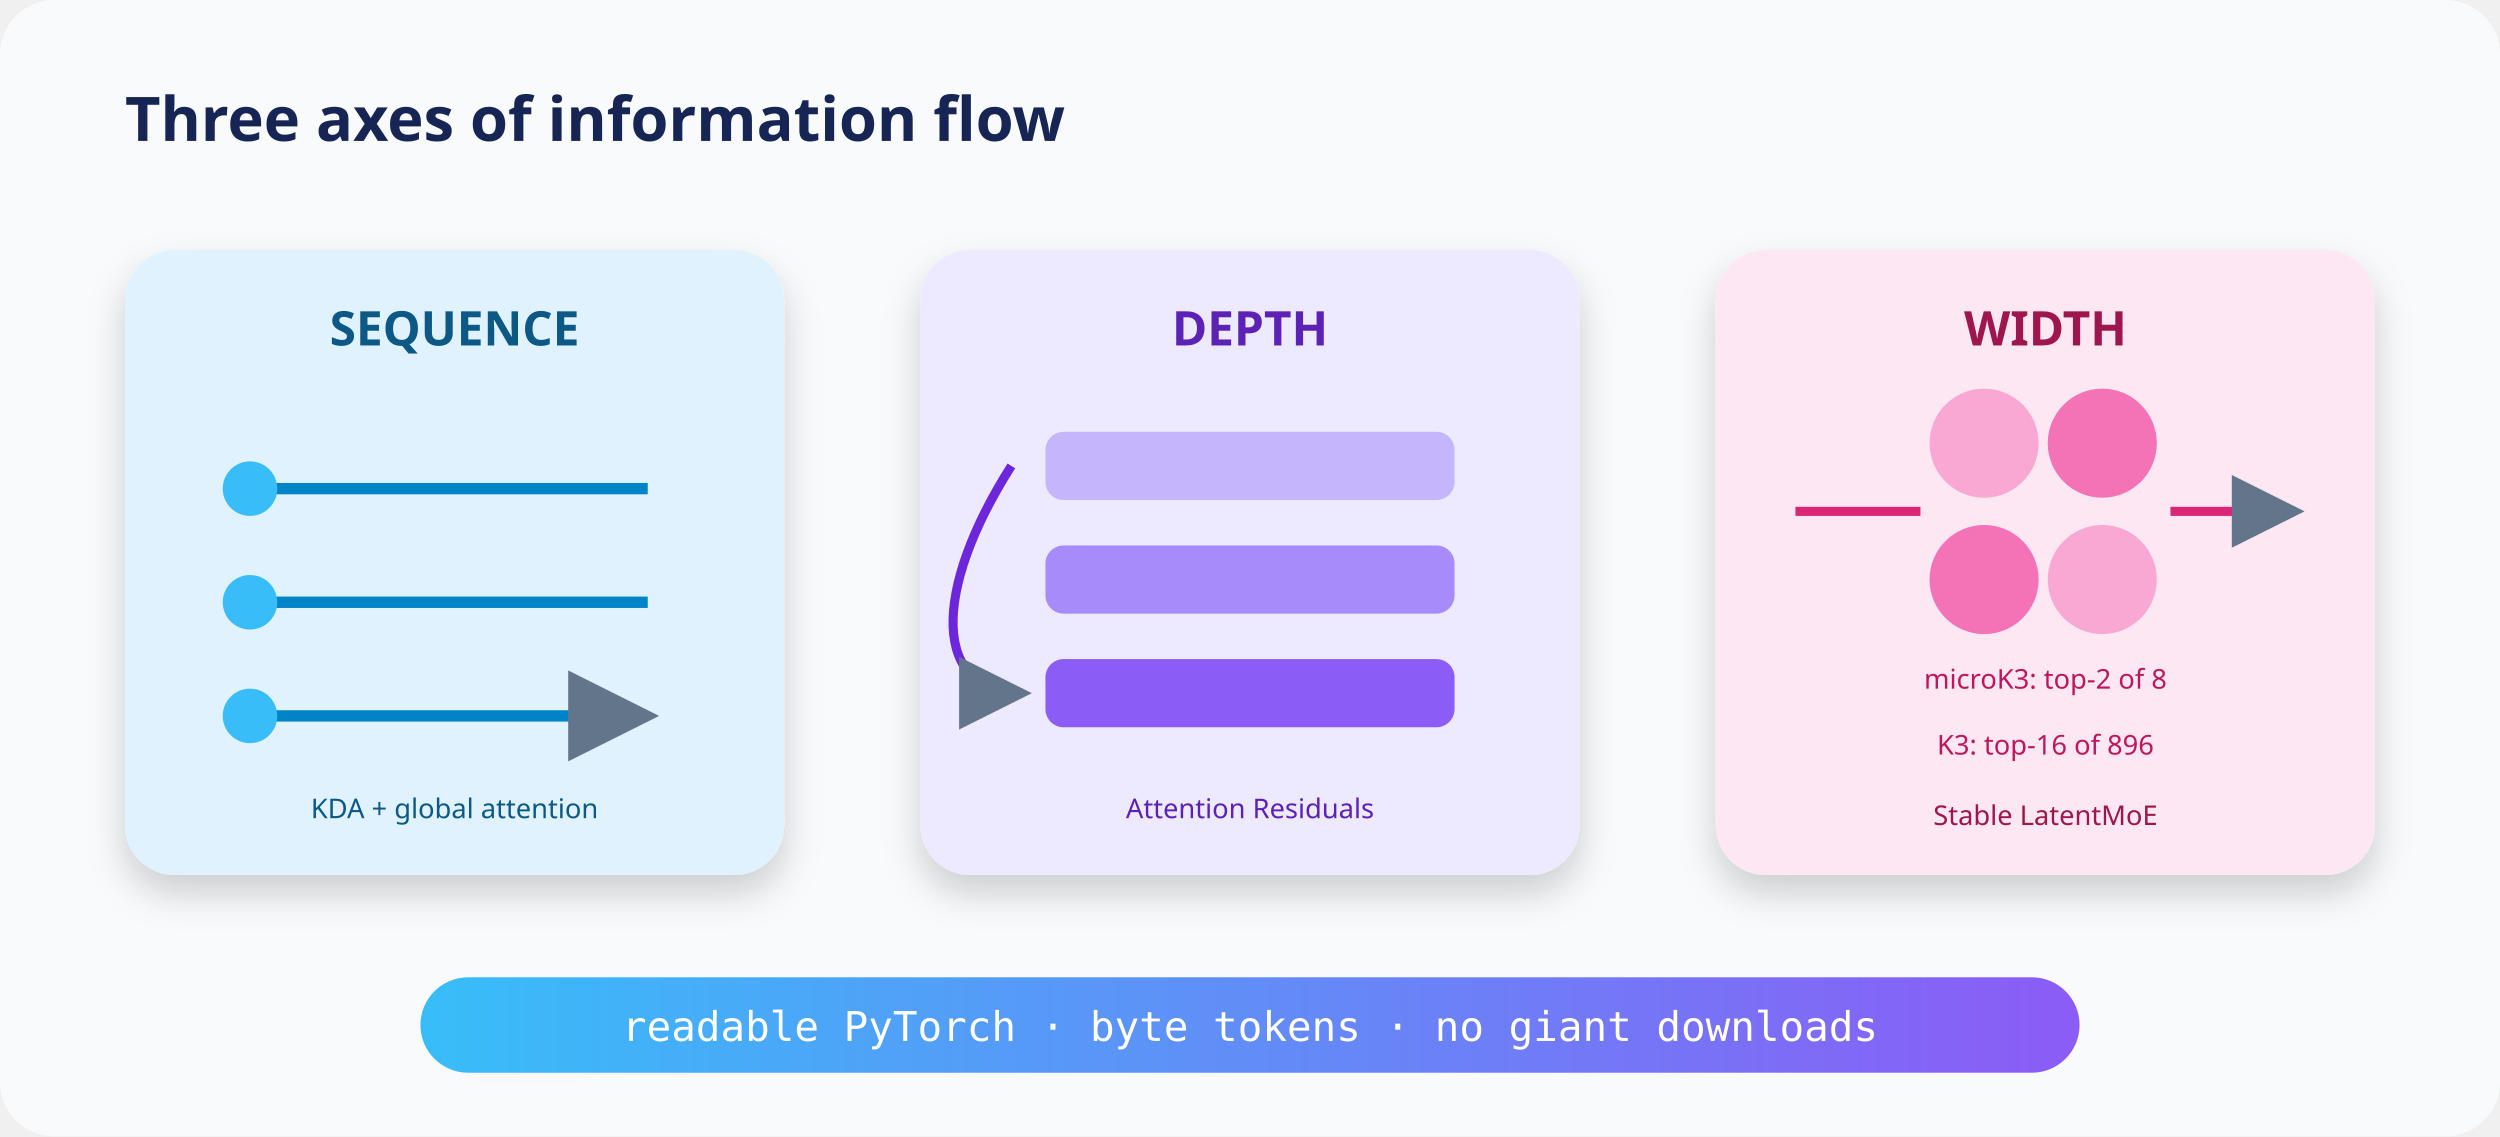
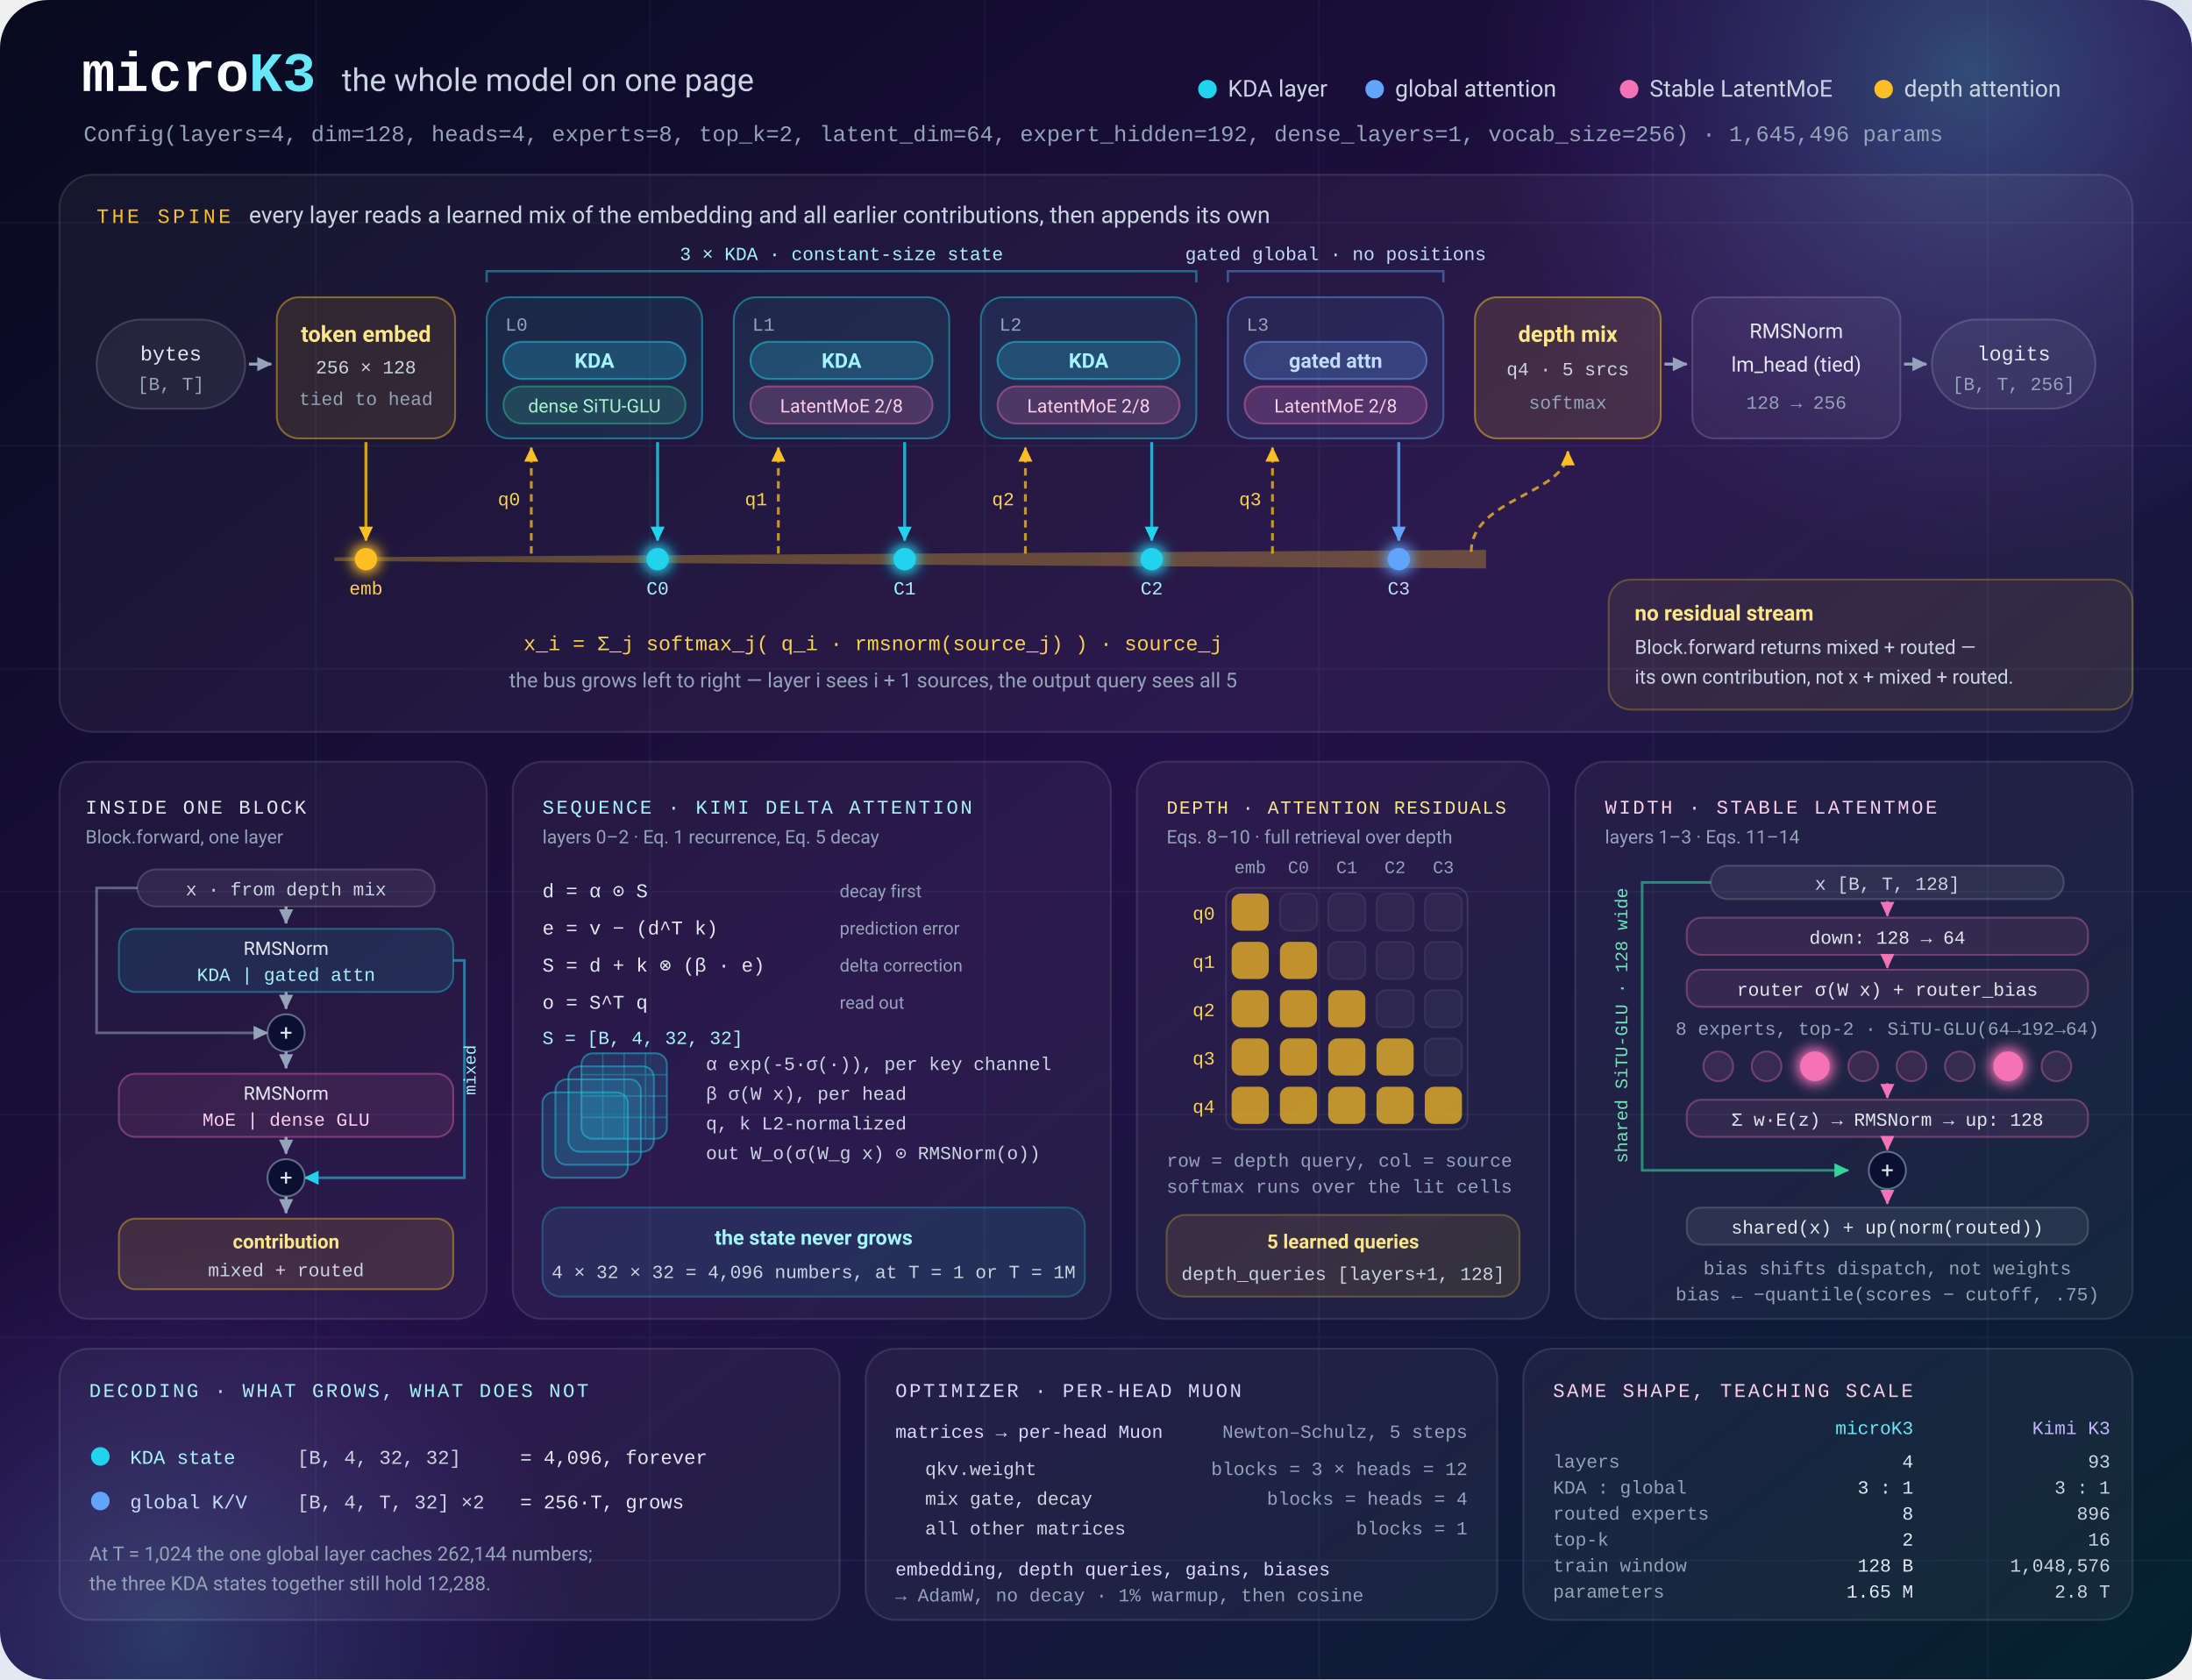
- <svg xmlns="http://www.w3.org/2000/svg" viewBox="0 0 1100 500" role="img" aria-labelledby="title desc">
+ <svg xmlns="http://www.w3.org/2000/svg" viewBox="0 0 1180 904" role="img" aria-labelledby="title desc" font-family="ui-sans-serif,system-ui,-apple-system,'Segoe UI',Roboto,Helvetica,Arial,sans-serif">
  <defs>
-     <linearGradient id="a">
-       <stop stop-color="#38bdf8" />
-       <stop offset="1" stop-color="#8b5cf6" />
+     <linearGradient id="bg" x1="0" y1="0" x2="1" y2="1">
+       <stop offset="0" stop-color="#070a1e" />
+       <stop offset=".5" stop-color="#221046" />
+       <stop offset="1" stop-color="#04222f" />
    </linearGradient>
-     <filter id="s">
-       <feDropShadow dx="0" dy="8" stdDeviation="8" flood-opacity=".18" />
+     <radialGradient id="orb">
+       <stop stop-color="#5ee7ff" stop-opacity=".55" />
+       <stop offset="1" stop-color="#8b5cf6" stop-opacity="0" />
+     </radialGradient>
+     <filter id="gl" x="-90%" y="-90%" width="280%" height="280%">
+       <feGaussianBlur stdDeviation="4" result="b" />
+       <feMerge>
+         <feMergeNode in="b" />
+         <feMergeNode in="b" />
+         <feMergeNode in="SourceGraphic" />
+       </feMerge>
    </filter>
-     <marker id="m" markerWidth="8" markerHeight="8" refX="7" refY="4" orient="auto">
-       <path d="M0 0l8 4-8 4z" fill="#64748b" />
+     <marker id="aA" markerUnits="userSpaceOnUse" markerWidth="9" markerHeight="9" refX="8" refY="4.5" orient="auto">
+       <path d="M.5.7 8.5 4.5.5 8.3Z" fill="#fbbf24" />
+     </marker>
+     <marker id="aC" markerUnits="userSpaceOnUse" markerWidth="9" markerHeight="9" refX="8" refY="4.5" orient="auto">
+       <path d="M.5.7 8.5 4.5.5 8.3Z" fill="#22d3ee" />
+     </marker>
+     <marker id="aB" markerUnits="userSpaceOnUse" markerWidth="9" markerHeight="9" refX="8" refY="4.5" orient="auto">
+       <path d="M.5.7 8.5 4.5.5 8.3Z" fill="#60a5fa" />
+     </marker>
+     <marker id="aP" markerUnits="userSpaceOnUse" markerWidth="9" markerHeight="9" refX="8" refY="4.5" orient="auto">
+       <path d="M.5.7 8.5 4.5.5 8.3Z" fill="#f472b6" />
+     </marker>
+     <marker id="aE" markerUnits="userSpaceOnUse" markerWidth="9" markerHeight="9" refX="8" refY="4.5" orient="auto">
+       <path d="M.5.7 8.5 4.5.5 8.3Z" fill="#34d399" />
+     </marker>
+     <marker id="aS" markerUnits="userSpaceOnUse" markerWidth="9" markerHeight="9" refX="8" refY="4.5" orient="auto">
+       <path d="M.5.7 8.5 4.5.5 8.3Z" fill="#94a3b8" />
    </marker>
  </defs>
-   <rect width="1100" height="500" rx="24" fill="#f8fafc" />
-   <text x="55" y="62" font-family="sans-serif" font-size="27" font-weight="700" fill="#172554">Three axes of information flow</text>
-   <g font-family="sans-serif" text-anchor="middle" filter="url(#s)">
-     <g transform="translate(55 110)">
-       <rect width="290" height="275" rx="22" fill="#e0f2fe" />
-       <text x="145" y="42" font-size="21" font-weight="700" fill="#075985">SEQUENCE</text>
-       <path d="M55 105h175M55 155h175M55 205h175" stroke="#0284c7" stroke-width="5" marker-end="url(#m)" />
-       <circle cx="55" cy="105" r="12" fill="#38bdf8" />
-       <circle cx="55" cy="155" r="12" fill="#38bdf8" />
-       <circle cx="55" cy="205" r="12" fill="#38bdf8" />
-       <text x="145" y="250" fill="#075985">KDA + global attention</text>
-     </g>
-     <g transform="translate(405 110)">
-       <rect width="290" height="275" rx="22" fill="#ede9fe" />
-       <text x="145" y="42" font-size="21" font-weight="700" fill="#5b21b6">DEPTH</text>
-       <rect x="55" y="80" width="180" height="30" rx="8" fill="#c4b5fd" />
-       <rect x="55" y="130" width="180" height="30" rx="8" fill="#a78bfa" />
-       <rect x="55" y="180" width="180" height="30" rx="8" fill="#8b5cf6" />
-       <path d="M40 95C5 150 5 195 45 195" fill="none" stroke="#6d28d9" stroke-width="4" marker-end="url(#m)" />
-       <text x="145" y="250" fill="#5b21b6">Attention Residuals</text>
-     </g>
-     <g transform="translate(755 110)">
-       <rect width="290" height="275" rx="22" fill="#fce7f3" />
-       <text x="145" y="42" font-size="21" font-weight="700" fill="#9d174d">WIDTH</text>
-       <path d="M35 115h55M200 115h55" stroke="#db2777" stroke-width="4" marker-end="url(#m)" />
-       <circle cx="118" cy="85" r="24" fill="#f9a8d4" />
-       <circle cx="170" cy="85" r="24" fill="#f472b6" />
-       <circle cx="118" cy="145" r="24" fill="#f472b6" />
-       <circle cx="170" cy="145" r="24" fill="#f9a8d4" />
-       <text x="145" y="193" fill="#be185d">microK3: top-2 of 8</text>
-       <text x="145" y="222" fill="#be185d">K3: top-16 of 896</text>
-       <text x="145" y="253" fill="#9d174d">Stable LatentMoE</text>
-     </g>
-   </g>
-   <rect x="185" y="430" width="730" height="42" rx="21" fill="url(#a)" />
-   <text x="550" y="458" text-anchor="middle" font-family="ui-monospace,monospace" font-size="18" fill="white">readable PyTorch · byte tokens · no giant downloads</text>
+   <rect width="1180" height="904" rx="26" fill="url(#bg)" />
+   <circle cx="1060" cy="40" r="260" fill="url(#orb)" opacity=".5" />
+   <circle cx="90" cy="880" r="220" fill="url(#orb)" opacity=".35" />
+   <g stroke="#7dd3fc" opacity=".05">
+     <path d="M0 120h1180M0 240h1180M0 360h1180M0 480h1180M0 600h1180M0 720h1180M0 840h1180" />
+     <path d="M170 0v904M350 0v904M530 0v904M710 0v904M890 0v904M1070 0v904" />
+   </g>
+   <text x="44" y="49" font-family="ui-monospace,SFMono-Regular,Menlo,Consolas,'Liberation Mono',monospace" font-size="30" font-weight="700" fill="#ffffff">micro<tspan fill="#67e8f9">K3</tspan>
+   </text>
+   <text x="184" y="49" font-size="17" fill="#cbd5e1">the whole model on one page</text>
+   <text x="45" y="76" font-family="ui-monospace,SFMono-Regular,Menlo,Consolas,'Liberation Mono',monospace" font-size="12" fill="#94a3b8">Config(layers=4, dim=128, heads=4, experts=8, top_k=2, latent_dim=64, expert_hidden=192, dense_layers=1, vocab_size=256) · 1,645,496 params</text>
+   <g font-size="12.5" fill="#cbd5e1">
+     <circle cx="650" cy="48" r="5" fill="#22d3ee" />
+     <text x="661" y="52">KDA layer</text>
+     <circle cx="740" cy="48" r="5" fill="#60a5fa" />
+     <text x="751" y="52">global attention</text>
+     <circle cx="877" cy="48" r="5" fill="#f472b6" />
+     <text x="888" y="52">Stable LatentMoE</text>
+     <circle cx="1014" cy="48" r="5" fill="#fbbf24" />
+     <text x="1025" y="52">depth attention</text>
+   </g>
+   <rect x="32" y="94" width="1116" height="300" rx="18" fill="#ffffff" fill-opacity=".045" stroke="#ffffff" stroke-opacity=".11" />
+   <text x="52" y="120" font-family="ui-monospace,SFMono-Regular,Menlo,Consolas,'Liberation Mono',monospace" font-size="11" letter-spacing="1.6" fill="#fbbf24">THE SPINE</text>
+   <text x="134" y="120" font-size="12.5" fill="#cbd5e1">every layer reads a learned mix of the embedding and all earlier contributions, then appends its own</text>
+   <g fill="none" stroke-width="1.2">
+     <path d="M262 152v-6h382v6" stroke="#22d3ee" stroke-opacity=".45" />
+     <path d="M661 152v-6h116v6" stroke="#60a5fa" stroke-opacity=".45" />
+   </g>
+   <g font-family="ui-monospace,SFMono-Regular,Menlo,Consolas,'Liberation Mono',monospace" font-size="10" text-anchor="middle">
+     <text x="453" y="140" fill="#a5f3fc">3 × KDA · constant-size state</text>
+     <text x="719" y="140" fill="#bfdbfe">gated global · no positions</text>
+   </g>
+   <g text-anchor="middle">
+     <rect x="52" y="172" width="80" height="48" rx="24" fill="#ffffff" fill-opacity=".06" stroke="#ffffff" stroke-opacity=".16" />
+     <text x="92" y="194" font-family="ui-monospace,SFMono-Regular,Menlo,Consolas,'Liberation Mono',monospace" font-size="11" fill="#e2e8f0">bytes</text>
+     <text x="92" y="210" font-family="ui-monospace,SFMono-Regular,Menlo,Consolas,'Liberation Mono',monospace" font-size="10" fill="#94a3b8">[B, T]</text>
+     <rect x="149" y="160" width="96" height="76" rx="12" fill="#fbbf24" fill-opacity=".10" stroke="#fbbf24" stroke-opacity=".45" />
+     <text x="197" y="184" font-size="12" font-weight="700" fill="#fde68a">token embed</text>
+     <text x="197" y="201" font-family="ui-monospace,SFMono-Regular,Menlo,Consolas,'Liberation Mono',monospace" font-size="10" fill="#cbd5e1">256 × 128</text>
+     <text x="197" y="218" font-family="ui-monospace,SFMono-Regular,Menlo,Consolas,'Liberation Mono',monospace" font-size="10" fill="#94a3b8">tied to head</text>
+     <rect x="794" y="160" width="100" height="76" rx="12" fill="#fbbf24" fill-opacity=".12" stroke="#fbbf24" stroke-opacity=".5" />
+     <text x="844" y="184" font-size="12" font-weight="700" fill="#fde68a">depth mix</text>
+     <text x="844" y="202" font-family="ui-monospace,SFMono-Regular,Menlo,Consolas,'Liberation Mono',monospace" font-size="10" fill="#cbd5e1">q4 · 5 srcs</text>
+     <text x="844" y="220" font-family="ui-monospace,SFMono-Regular,Menlo,Consolas,'Liberation Mono',monospace" font-size="10" fill="#94a3b8">softmax</text>
+     <rect x="911" y="160" width="112" height="76" rx="12" fill="#ffffff" fill-opacity=".05" stroke="#ffffff" stroke-opacity=".16" />
+     <text x="967" y="182" font-size="11" fill="#e2e8f0">RMSNorm</text>
+     <text x="967" y="200" font-size="11" fill="#e2e8f0">lm_head (tied)</text>
+     <text x="967" y="220" font-family="ui-monospace,SFMono-Regular,Menlo,Consolas,'Liberation Mono',monospace" font-size="10" fill="#94a3b8">128 → 256</text>
+     <rect x="1040" y="172" width="88" height="48" rx="24" fill="#ffffff" fill-opacity=".06" stroke="#ffffff" stroke-opacity=".16" />
+     <text x="1084" y="194" font-family="ui-monospace,SFMono-Regular,Menlo,Consolas,'Liberation Mono',monospace" font-size="11" fill="#e2e8f0">logits</text>
+     <text x="1084" y="210" font-family="ui-monospace,SFMono-Regular,Menlo,Consolas,'Liberation Mono',monospace" font-size="10" fill="#94a3b8">[B, T, 256]</text>
+   </g>
+   <g stroke="#94a3b8" stroke-width="1.6" marker-end="url(#aS)">
+     <path d="M134 196h12" />
+     <path d="M896 196h12" />
+     <path d="M1025 196h12" />
+   </g>
+   <g text-anchor="middle">
+     <rect x="262" y="160" width="116" height="76" rx="12" fill="#22d3ee" fill-opacity=".09" stroke="#22d3ee" stroke-opacity=".45" />
+     <text x="272" y="178" text-anchor="start" font-family="ui-monospace,SFMono-Regular,Menlo,Consolas,'Liberation Mono',monospace" font-size="10" fill="#94a3b8">L0</text>
+     <rect x="271" y="184" width="98" height="20" rx="10" fill="#22d3ee" fill-opacity=".22" stroke="#22d3ee" stroke-opacity=".5" />
+     <text x="320" y="198" font-size="11" font-weight="700" fill="#a5f3fc">KDA</text>
+     <rect x="271" y="208" width="98" height="20" rx="10" fill="#34d399" fill-opacity=".18" stroke="#34d399" stroke-opacity=".42" />
+     <text x="320" y="222" font-size="10" fill="#a7f3d0">dense SiTU-GLU</text>
+     <rect x="395" y="160" width="116" height="76" rx="12" fill="#22d3ee" fill-opacity=".09" stroke="#22d3ee" stroke-opacity=".45" />
+     <text x="405" y="178" text-anchor="start" font-family="ui-monospace,SFMono-Regular,Menlo,Consolas,'Liberation Mono',monospace" font-size="10" fill="#94a3b8">L1</text>
+     <rect x="404" y="184" width="98" height="20" rx="10" fill="#22d3ee" fill-opacity=".22" stroke="#22d3ee" stroke-opacity=".5" />
+     <text x="453" y="198" font-size="11" font-weight="700" fill="#a5f3fc">KDA</text>
+     <rect x="404" y="208" width="98" height="20" rx="10" fill="#f472b6" fill-opacity=".20" stroke="#f472b6" stroke-opacity=".42" />
+     <text x="453" y="222" font-size="10" fill="#fbcfe8">LatentMoE 2/8</text>
+     <rect x="528" y="160" width="116" height="76" rx="12" fill="#22d3ee" fill-opacity=".09" stroke="#22d3ee" stroke-opacity=".45" />
+     <text x="538" y="178" text-anchor="start" font-family="ui-monospace,SFMono-Regular,Menlo,Consolas,'Liberation Mono',monospace" font-size="10" fill="#94a3b8">L2</text>
+     <rect x="537" y="184" width="98" height="20" rx="10" fill="#22d3ee" fill-opacity=".22" stroke="#22d3ee" stroke-opacity=".5" />
+     <text x="586" y="198" font-size="11" font-weight="700" fill="#a5f3fc">KDA</text>
+     <rect x="537" y="208" width="98" height="20" rx="10" fill="#f472b6" fill-opacity=".20" stroke="#f472b6" stroke-opacity=".42" />
+     <text x="586" y="222" font-size="10" fill="#fbcfe8">LatentMoE 2/8</text>
+     <rect x="661" y="160" width="116" height="76" rx="12" fill="#60a5fa" fill-opacity=".09" stroke="#60a5fa" stroke-opacity=".45" />
+     <text x="671" y="178" text-anchor="start" font-family="ui-monospace,SFMono-Regular,Menlo,Consolas,'Liberation Mono',monospace" font-size="10" fill="#94a3b8">L3</text>
+     <rect x="670" y="184" width="98" height="20" rx="10" fill="#60a5fa" fill-opacity=".22" stroke="#60a5fa" stroke-opacity=".5" />
+     <text x="719" y="198" font-size="11" font-weight="700" fill="#bfdbfe">gated attn</text>
+     <rect x="670" y="208" width="98" height="20" rx="10" fill="#f472b6" fill-opacity=".20" stroke="#f472b6" stroke-opacity=".42" />
+     <text x="719" y="222" font-size="10" fill="#fbcfe8">LatentMoE 2/8</text>
+   </g>
+   <path d="M180 300 800 296 800 306 180 302Z" fill="#fbbf24" fill-opacity=".30" />
+   <g stroke-width="1.6" fill="none">
+     <path d="M197 238v53" stroke="#fbbf24" stroke-opacity=".8" marker-end="url(#aA)" />
+     <path d="M354 238v53" stroke="#22d3ee" stroke-opacity=".8" marker-end="url(#aC)" />
+     <path d="M487 238v53" stroke="#22d3ee" stroke-opacity=".8" marker-end="url(#aC)" />
+     <path d="M620 238v53" stroke="#22d3ee" stroke-opacity=".8" marker-end="url(#aC)" />
+     <path d="M753 238v53" stroke="#60a5fa" stroke-opacity=".8" marker-end="url(#aB)" />
+   </g>
+   <g stroke="#fbbf24" stroke-opacity=".75" stroke-width="1.5" fill="none" marker-end="url(#aA)" stroke-dasharray="4 3">
+     <path d="M286 298v-57" />
+     <path d="M419 298v-57" />
+     <path d="M552 298v-57" />
+     <path d="M685 298v-57" />
+     <path d="M792 297C792 268 844 266 844 243" />
+   </g>
+   <g font-family="ui-monospace,SFMono-Regular,Menlo,Consolas,'Liberation Mono',monospace" font-size="10" fill="#fcd34d" text-anchor="end">
+     <text x="280" y="272">q0</text>
+     <text x="413" y="272">q1</text>
+     <text x="546" y="272">q2</text>
+     <text x="679" y="272">q3</text>
+   </g>
+   <g filter="url(#gl)">
+     <circle cx="197" cy="301" r="6" fill="#fbbf24" />
+     <circle cx="354" cy="301" r="6" fill="#22d3ee" />
+     <circle cx="487" cy="301" r="6" fill="#22d3ee" />
+     <circle cx="620" cy="301" r="6" fill="#22d3ee" />
+     <circle cx="753" cy="301" r="6" fill="#60a5fa" />
+   </g>
+   <g font-family="ui-monospace,SFMono-Regular,Menlo,Consolas,'Liberation Mono',monospace" font-size="10" text-anchor="middle">
+     <text x="197" y="320" fill="#fcd34d">emb</text>
+     <text x="354" y="320" fill="#a5f3fc">C0</text>
+     <text x="487" y="320" fill="#a5f3fc">C1</text>
+     <text x="620" y="320" fill="#a5f3fc">C2</text>
+     <text x="753" y="320" fill="#bfdbfe">C3</text>
+   </g>
+   <text x="470" y="350" text-anchor="middle" font-family="ui-monospace,SFMono-Regular,Menlo,Consolas,'Liberation Mono',monospace" font-size="11" fill="#fcd34d">x_i = Σ_j softmax_j( q_i · rmsnorm(source_j) ) · source_j</text>
+   <text x="470" y="370" text-anchor="middle" font-size="11" fill="#94a3b8">the bus grows left to right — layer i sees i + 1 sources, the output query sees all 5</text>
+   <rect x="866" y="312" width="282" height="70" rx="12" fill="#fbbf24" fill-opacity=".07" stroke="#fbbf24" stroke-opacity=".28" />
+   <text x="880" y="334" font-size="11.5" font-weight="700" fill="#fde68a">no residual stream</text>
+   <text x="880" y="352" font-size="10.5" fill="#cbd5e1">Block.forward returns mixed + routed —</text>
+   <text x="880" y="368" font-size="10.5" fill="#cbd5e1">its own contribution, not x + mixed + routed.</text>
+   <rect x="32" y="410" width="230" height="300" rx="16" fill="#ffffff" fill-opacity=".045" stroke="#ffffff" stroke-opacity=".11" />
+   <text x="46" y="438" font-family="ui-monospace,SFMono-Regular,Menlo,Consolas,'Liberation Mono',monospace" font-size="10.5" letter-spacing="1.2" fill="#e2e8f0">INSIDE ONE BLOCK</text>
+   <text x="46" y="454" font-size="10" fill="#94a3b8">Block.forward, one layer</text>
+   <g fill="none" stroke-width="1.4">
+     <path d="M74 478H52v78h92" stroke="#94a3b8" stroke-opacity=".55" marker-end="url(#aS)" />
+     <path d="M244 517h6v117h-86" stroke="#22d3ee" stroke-opacity=".55" marker-end="url(#aC)" />
+   </g>
+   <g stroke="#94a3b8" stroke-width="1.6" fill="none" marker-end="url(#aS)">
+     <path d="M154 488v9" />
+     <path d="M154 534v9" />
+     <path d="M154 566v9" />
+     <path d="M154 612v9" />
+     <path d="M154 644v9" />
+   </g>
+   <g text-anchor="middle">
+     <rect x="74" y="468" width="160" height="20" rx="10" fill="#ffffff" fill-opacity=".07" stroke="#ffffff" stroke-opacity=".16" />
+     <text x="154" y="482" font-family="ui-monospace,SFMono-Regular,Menlo,Consolas,'Liberation Mono',monospace" font-size="10" fill="#cbd5e1">x  ·  from depth mix</text>
+     <rect x="64" y="500" width="180" height="34" rx="9" fill="#22d3ee" fill-opacity=".10" stroke="#22d3ee" stroke-opacity=".38" />
+     <text x="154" y="514" font-size="10" fill="#e2e8f0">RMSNorm</text>
+     <text x="154" y="528" font-family="ui-monospace,SFMono-Regular,Menlo,Consolas,'Liberation Mono',monospace" font-size="10" fill="#a5f3fc">KDA | gated attn</text>
+     <circle cx="154" cy="556" r="10" fill="#0b1030" stroke="#94a3b8" stroke-opacity=".6" />
+     <text x="154" y="560" font-size="12" fill="#e2e8f0">+</text>
+     <rect x="64" y="578" width="180" height="34" rx="9" fill="#f472b6" fill-opacity=".10" stroke="#f472b6" stroke-opacity=".38" />
+     <text x="154" y="592" font-size="10" fill="#e2e8f0">RMSNorm</text>
+     <text x="154" y="606" font-family="ui-monospace,SFMono-Regular,Menlo,Consolas,'Liberation Mono',monospace" font-size="10" fill="#fbcfe8">MoE | dense GLU</text>
+     <circle cx="154" cy="634" r="10" fill="#0b1030" stroke="#94a3b8" stroke-opacity=".6" />
+     <text x="154" y="638" font-size="12" fill="#e2e8f0">+</text>
+     <rect x="64" y="656" width="180" height="38" rx="9" fill="#fbbf24" fill-opacity=".12" stroke="#fbbf24" stroke-opacity=".42" />
+     <text x="154" y="672" font-size="10.5" font-weight="700" fill="#fde68a">contribution</text>
+     <text x="154" y="687" font-family="ui-monospace,SFMono-Regular,Menlo,Consolas,'Liberation Mono',monospace" font-size="10" fill="#cbd5e1">mixed + routed</text>
+   </g>
+   <text transform="rotate(-90 256 576)" x="256" y="576" text-anchor="middle" font-family="ui-monospace,SFMono-Regular,Menlo,Consolas,'Liberation Mono',monospace" font-size="9" fill="#a5f3fc">mixed</text>
+   <rect x="276" y="410" width="322" height="300" rx="16" fill="#ffffff" fill-opacity=".045" stroke="#ffffff" stroke-opacity=".11" />
+   <text x="292" y="438" font-family="ui-monospace,SFMono-Regular,Menlo,Consolas,'Liberation Mono',monospace" font-size="10.5" letter-spacing="1.2" fill="#a5f3fc">SEQUENCE · KIMI DELTA ATTENTION</text>
+   <text x="292" y="454" font-size="10" fill="#94a3b8">layers 0–2 · Eq. 1 recurrence, Eq. 5 decay</text>
+   <g font-family="ui-monospace,SFMono-Regular,Menlo,Consolas,'Liberation Mono',monospace" font-size="10.5">
+     <text x="292" y="483" fill="#e2e8f0">d  = α ⊙ S</text>
+     <text x="292" y="503" fill="#e2e8f0">e  = v − (d^T k)</text>
+     <text x="292" y="523" fill="#e2e8f0">S  = d + k ⊗ (β · e)</text>
+     <text x="292" y="543" fill="#e2e8f0">o  = S^T q</text>
+   </g>
+   <g font-size="9.5" fill="#94a3b8">
+     <text x="452" y="483">decay first</text>
+     <text x="452" y="503">prediction error</text>
+     <text x="452" y="523">delta correction</text>
+     <text x="452" y="543">read out</text>
+   </g>
+   <text x="292" y="562" font-family="ui-monospace,SFMono-Regular,Menlo,Consolas,'Liberation Mono',monospace" font-size="10" fill="#a5f3fc">S = [B, 4, 32, 32]</text>
+   <g fill="#22d3ee" fill-opacity=".13" stroke="#22d3ee" stroke-opacity=".45">
+     <rect x="292" y="588" width="46" height="46" rx="6" />
+     <rect x="299" y="581" width="46" height="46" rx="6" />
+     <rect x="306" y="574" width="46" height="46" rx="6" />
+     <rect x="313" y="567" width="46" height="46" rx="6" />
+   </g>
+   <g stroke="#22d3ee" stroke-opacity=".30" stroke-width=".8">
+     <path d="M324.5 567v46M336 567v46M347.5 567v46M313 578.5h46M313 590h46M313 601.5h46" />
+   </g>
+   <g font-family="ui-monospace,SFMono-Regular,Menlo,Consolas,'Liberation Mono',monospace" font-size="10" fill="#cbd5e1">
+     <text x="380" y="576">α  exp(-5·σ(·)), per key channel</text>
+     <text x="380" y="592">β  σ(W x), per head</text>
+     <text x="380" y="608">q, k  L2-normalized</text>
+     <text x="380" y="624">out  W_o(σ(W_g x) ⊙ RMSNorm(o))</text>
+   </g>
+   <rect x="292" y="650" width="292" height="48" rx="10" fill="#22d3ee" fill-opacity=".10" stroke="#22d3ee" stroke-opacity=".28" />
+   <text x="438" y="670" text-anchor="middle" font-size="11" font-weight="700" fill="#a5f3fc">the state never grows</text>
+   <text x="438" y="688" text-anchor="middle" font-family="ui-monospace,SFMono-Regular,Menlo,Consolas,'Liberation Mono',monospace" font-size="10" fill="#cbd5e1">4 × 32 × 32 = 4,096 numbers, at T = 1 or T = 1M</text>
+   <rect x="612" y="410" width="222" height="300" rx="16" fill="#ffffff" fill-opacity=".045" stroke="#ffffff" stroke-opacity=".11" />
+   <text x="628" y="438" font-family="ui-monospace,SFMono-Regular,Menlo,Consolas,'Liberation Mono',monospace" font-size="10" letter-spacing=".8" fill="#fde68a">DEPTH · ATTENTION RESIDUALS</text>
+   <text x="628" y="454" font-size="10" fill="#94a3b8">Eqs. 8–10 · full retrieval over depth</text>
+   <g font-family="ui-monospace,SFMono-Regular,Menlo,Consolas,'Liberation Mono',monospace" font-size="9.5" fill="#94a3b8" text-anchor="middle">
+     <text x="673" y="470">emb</text>
+     <text x="699" y="470">C0</text>
+     <text x="725" y="470">C1</text>
+     <text x="751" y="470">C2</text>
+     <text x="777" y="470">C3</text>
+   </g>
+   <g font-family="ui-monospace,SFMono-Regular,Menlo,Consolas,'Liberation Mono',monospace" font-size="10" fill="#fcd34d" text-anchor="end">
+     <text x="654" y="495">q0</text>
+     <text x="654" y="521">q1</text>
+     <text x="654" y="547">q2</text>
+     <text x="654" y="573">q3</text>
+     <text x="654" y="599">q4</text>
+   </g>
+   <rect x="660" y="478" width="130" height="130" rx="6" fill="none" stroke="#ffffff" stroke-opacity=".10" />
+   <g fill="#ffffff" fill-opacity=".04" stroke="#ffffff" stroke-opacity=".07">
+     <rect x="689" y="481" width="20" height="20" rx="5" />
+     <rect x="715" y="481" width="20" height="20" rx="5" />
+     <rect x="741" y="481" width="20" height="20" rx="5" />
+     <rect x="767" y="481" width="20" height="20" rx="5" />
+     <rect x="715" y="507" width="20" height="20" rx="5" />
+     <rect x="741" y="507" width="20" height="20" rx="5" />
+     <rect x="767" y="507" width="20" height="20" rx="5" />
+     <rect x="741" y="533" width="20" height="20" rx="5" />
+     <rect x="767" y="533" width="20" height="20" rx="5" />
+     <rect x="767" y="559" width="20" height="20" rx="5" />
+   </g>
+   <g fill="#fbbf24" fill-opacity=".72">
+     <rect x="663" y="481" width="20" height="20" rx="5" />
+     <rect x="663" y="507" width="20" height="20" rx="5" />
+     <rect x="689" y="507" width="20" height="20" rx="5" />
+     <rect x="663" y="533" width="20" height="20" rx="5" />
+     <rect x="689" y="533" width="20" height="20" rx="5" />
+     <rect x="715" y="533" width="20" height="20" rx="5" />
+     <rect x="663" y="559" width="20" height="20" rx="5" />
+     <rect x="689" y="559" width="20" height="20" rx="5" />
+     <rect x="715" y="559" width="20" height="20" rx="5" />
+     <rect x="741" y="559" width="20" height="20" rx="5" />
+     <rect x="663" y="585" width="20" height="20" rx="5" />
+     <rect x="689" y="585" width="20" height="20" rx="5" />
+     <rect x="715" y="585" width="20" height="20" rx="5" />
+     <rect x="741" y="585" width="20" height="20" rx="5" />
+     <rect x="767" y="585" width="20" height="20" rx="5" />
+   </g>
+   <g font-family="ui-monospace,SFMono-Regular,Menlo,Consolas,'Liberation Mono',monospace" font-size="10" fill="#94a3b8">
+     <text x="628" y="628">row = depth query, col = source</text>
+     <text x="628" y="642">softmax runs over the lit cells</text>
+   </g>
+   <rect x="628" y="654" width="190" height="44" rx="10" fill="#fbbf24" fill-opacity=".10" stroke="#fbbf24" stroke-opacity=".28" />
+   <text x="723" y="672" text-anchor="middle" font-size="10.5" font-weight="700" fill="#fde68a">5 learned queries</text>
+   <text x="723" y="689" text-anchor="middle" font-family="ui-monospace,SFMono-Regular,Menlo,Consolas,'Liberation Mono',monospace" font-size="10" fill="#cbd5e1">depth_queries [layers+1, 128]</text>
+   <rect x="848" y="410" width="300" height="300" rx="16" fill="#ffffff" fill-opacity=".045" stroke="#ffffff" stroke-opacity=".11" />
+   <text x="864" y="438" font-family="ui-monospace,SFMono-Regular,Menlo,Consolas,'Liberation Mono',monospace" font-size="10.5" letter-spacing="1.2" fill="#fbcfe8">WIDTH · STABLE LATENTMOE</text>
+   <text x="864" y="454" font-size="10" fill="#94a3b8">layers 1–3 · Eqs. 11–14</text>
+   <path d="M921 475H884v155h111" fill="none" stroke="#34d399" stroke-opacity=".6" stroke-width="1.4" marker-end="url(#aE)" />
+   <text transform="rotate(-90 876 552)" x="876" y="552" text-anchor="middle" font-family="ui-monospace,SFMono-Regular,Menlo,Consolas,'Liberation Mono',monospace" font-size="9.5" fill="#6ee7b7">shared SiTU-GLU · 128 wide</text>
+   <g stroke="#f472b6" stroke-opacity=".7" stroke-width="1.6" fill="none" marker-end="url(#aP)">
+     <path d="M1016 485v8" />
+     <path d="M1016 515v6" />
+     <path d="M1016 583v8" />
+     <path d="M1016 613v6" />
+     <path d="M1016 641v7" />
+   </g>
+   <g text-anchor="middle">
+     <rect x="921" y="466" width="190" height="18" rx="9" fill="#ffffff" fill-opacity=".07" stroke="#ffffff" stroke-opacity=".16" />
+     <text x="1016" y="479" font-family="ui-monospace,SFMono-Regular,Menlo,Consolas,'Liberation Mono',monospace" font-size="10" fill="#cbd5e1">x  [B, T, 128]</text>
+     <rect x="908" y="494" width="216" height="20" rx="8" fill="#f472b6" fill-opacity=".10" stroke="#f472b6" stroke-opacity=".35" />
+     <text x="1016" y="508" font-family="ui-monospace,SFMono-Regular,Menlo,Consolas,'Liberation Mono',monospace" font-size="10" fill="#e2e8f0">down:  128 → 64</text>
+     <rect x="908" y="522" width="216" height="20" rx="8" fill="#f472b6" fill-opacity=".10" stroke="#f472b6" stroke-opacity=".35" />
+     <text x="1016" y="536" font-family="ui-monospace,SFMono-Regular,Menlo,Consolas,'Liberation Mono',monospace" font-size="10" fill="#e2e8f0">router  σ(W x) + router_bias</text>
+     <text x="1016" y="557" font-family="ui-monospace,SFMono-Regular,Menlo,Consolas,'Liberation Mono',monospace" font-size="10" fill="#94a3b8">8 experts, top-2 · SiTU-GLU(64→192→64)</text>
+     <rect x="908" y="592" width="216" height="20" rx="8" fill="#f472b6" fill-opacity=".10" stroke="#f472b6" stroke-opacity=".35" />
+     <text x="1016" y="606" font-family="ui-monospace,SFMono-Regular,Menlo,Consolas,'Liberation Mono',monospace" font-size="10" fill="#e2e8f0">Σ w·E(z) → RMSNorm → up: 128</text>
+     <circle cx="1016" cy="630" r="10" fill="#0b1030" stroke="#94a3b8" stroke-opacity=".6" />
+     <text x="1016" y="634" font-size="12" fill="#e2e8f0">+</text>
+     <rect x="908" y="650" width="216" height="20" rx="8" fill="#ffffff" fill-opacity=".07" stroke="#ffffff" stroke-opacity=".16" />
+     <text x="1016" y="664" font-family="ui-monospace,SFMono-Regular,Menlo,Consolas,'Liberation Mono',monospace" font-size="10" fill="#e2e8f0">shared(x) + up(norm(routed))</text>
+     <text x="1016" y="686" font-family="ui-monospace,SFMono-Regular,Menlo,Consolas,'Liberation Mono',monospace" font-size="10" fill="#94a3b8">bias shifts dispatch, not weights</text>
+     <text x="1016" y="700" font-family="ui-monospace,SFMono-Regular,Menlo,Consolas,'Liberation Mono',monospace" font-size="10" fill="#94a3b8">bias ← −quantile(scores − cutoff, .75)</text>
+   </g>
+   <g stroke="#f472b6" stroke-opacity=".35" fill="#f472b6" fill-opacity=".12">
+     <circle cx="925" cy="574" r="8" />
+     <circle cx="951" cy="574" r="8" />
+     <circle cx="1003" cy="574" r="8" />
+     <circle cx="1029" cy="574" r="8" />
+     <circle cx="1055" cy="574" r="8" />
+     <circle cx="1107" cy="574" r="8" />
+   </g>
+   <g filter="url(#gl)">
+     <circle cx="977" cy="574" r="8" fill="#f472b6" />
+     <circle cx="1081" cy="574" r="8" fill="#f472b6" />
+   </g>
+   <rect x="32" y="726" width="420" height="146" rx="16" fill="#ffffff" fill-opacity=".045" stroke="#ffffff" stroke-opacity=".11" />
+   <text x="48" y="752" font-family="ui-monospace,SFMono-Regular,Menlo,Consolas,'Liberation Mono',monospace" font-size="10.5" letter-spacing="1.2" fill="#a5f3fc">DECODING · WHAT GROWS, WHAT DOES NOT</text>
+   <g font-family="ui-monospace,SFMono-Regular,Menlo,Consolas,'Liberation Mono',monospace" font-size="10.5">
+     <circle cx="54" cy="784" r="5" fill="#22d3ee" />
+     <text x="70" y="788" fill="#a5f3fc">KDA state</text>
+     <text x="160" y="788" fill="#cbd5e1">[B, 4, 32, 32]</text>
+     <text x="280" y="788" fill="#e2e8f0">= 4,096, forever</text>
+     <circle cx="54" cy="808" r="5" fill="#60a5fa" />
+     <text x="70" y="812" fill="#bfdbfe">global K/V</text>
+     <text x="160" y="812" fill="#cbd5e1">[B, 4, T, 32] ×2</text>
+     <text x="280" y="812" fill="#e2e8f0">= 256·T, grows</text>
+   </g>
+   <text x="48" y="840" font-size="10.5" fill="#94a3b8">At T = 1,024 the one global layer caches 262,144 numbers;</text>
+   <text x="48" y="856" font-size="10.5" fill="#94a3b8">the three KDA states together still hold 12,288.</text>
+   <rect x="466" y="726" width="340" height="146" rx="16" fill="#ffffff" fill-opacity=".045" stroke="#ffffff" stroke-opacity=".11" />
+   <text x="482" y="752" font-family="ui-monospace,SFMono-Regular,Menlo,Consolas,'Liberation Mono',monospace" font-size="10.5" letter-spacing="1.2" fill="#ddd6fe">OPTIMIZER · PER-HEAD MUON</text>
+   <g font-family="ui-monospace,SFMono-Regular,Menlo,Consolas,'Liberation Mono',monospace" font-size="10">
+     <text x="482" y="774" fill="#ddd6fe">matrices → per-head Muon</text>
+     <text x="790" y="774" text-anchor="end" fill="#94a3b8">Newton–Schulz, 5 steps</text>
+     <g fill="#cbd5e1">
+       <text x="498" y="794">qkv.weight</text>
+       <text x="498" y="810">mix gate, decay</text>
+       <text x="498" y="826">all other matrices</text>
+     </g>
+     <g fill="#94a3b8" text-anchor="end">
+       <text x="790" y="794">blocks = 3 × heads = 12</text>
+       <text x="790" y="810">blocks = heads = 4</text>
+       <text x="790" y="826">blocks = 1</text>
+     </g>
+     <text x="482" y="848" fill="#ddd6fe">embedding, depth queries, gains, biases</text>
+     <text x="482" y="862" fill="#94a3b8">→ AdamW, no decay · 1% warmup, then cosine</text>
+   </g>
+   <rect x="820" y="726" width="328" height="146" rx="16" fill="#ffffff" fill-opacity=".045" stroke="#ffffff" stroke-opacity=".11" />
+   <text x="836" y="752" font-family="ui-monospace,SFMono-Regular,Menlo,Consolas,'Liberation Mono',monospace" font-size="10.5" letter-spacing="1.2" fill="#fbcfe8">SAME SHAPE, TEACHING SCALE</text>
+   <g font-family="ui-monospace,SFMono-Regular,Menlo,Consolas,'Liberation Mono',monospace" font-size="10">
+     <text x="1030" y="772" text-anchor="end" fill="#67e8f9">microK3</text>
+     <text x="1136" y="772" text-anchor="end" fill="#c4b5fd">Kimi K3</text>
+     <g fill="#94a3b8">
+       <text x="836" y="790">layers</text>
+       <text x="836" y="804">KDA : global</text>
+       <text x="836" y="818">routed experts</text>
+       <text x="836" y="832">top-k</text>
+       <text x="836" y="846">train window</text>
+       <text x="836" y="860">parameters</text>
+     </g>
+     <g fill="#e2e8f0" text-anchor="end">
+       <text x="1030" y="790">4</text>
+       <text x="1030" y="804">3 : 1</text>
+       <text x="1030" y="818">8</text>
+       <text x="1030" y="832">2</text>
+       <text x="1030" y="846">128 B</text>
+       <text x="1030" y="860">1.65 M</text>
+     </g>
+     <g fill="#cbd5e1" text-anchor="end">
+       <text x="1136" y="790">93</text>
+       <text x="1136" y="804">3 : 1</text>
+       <text x="1136" y="818">896</text>
+       <text x="1136" y="832">16</text>
+       <text x="1136" y="846">1,048,576</text>
+       <text x="1136" y="860">2.8 T</text>
+     </g>
+   </g>
</svg>
